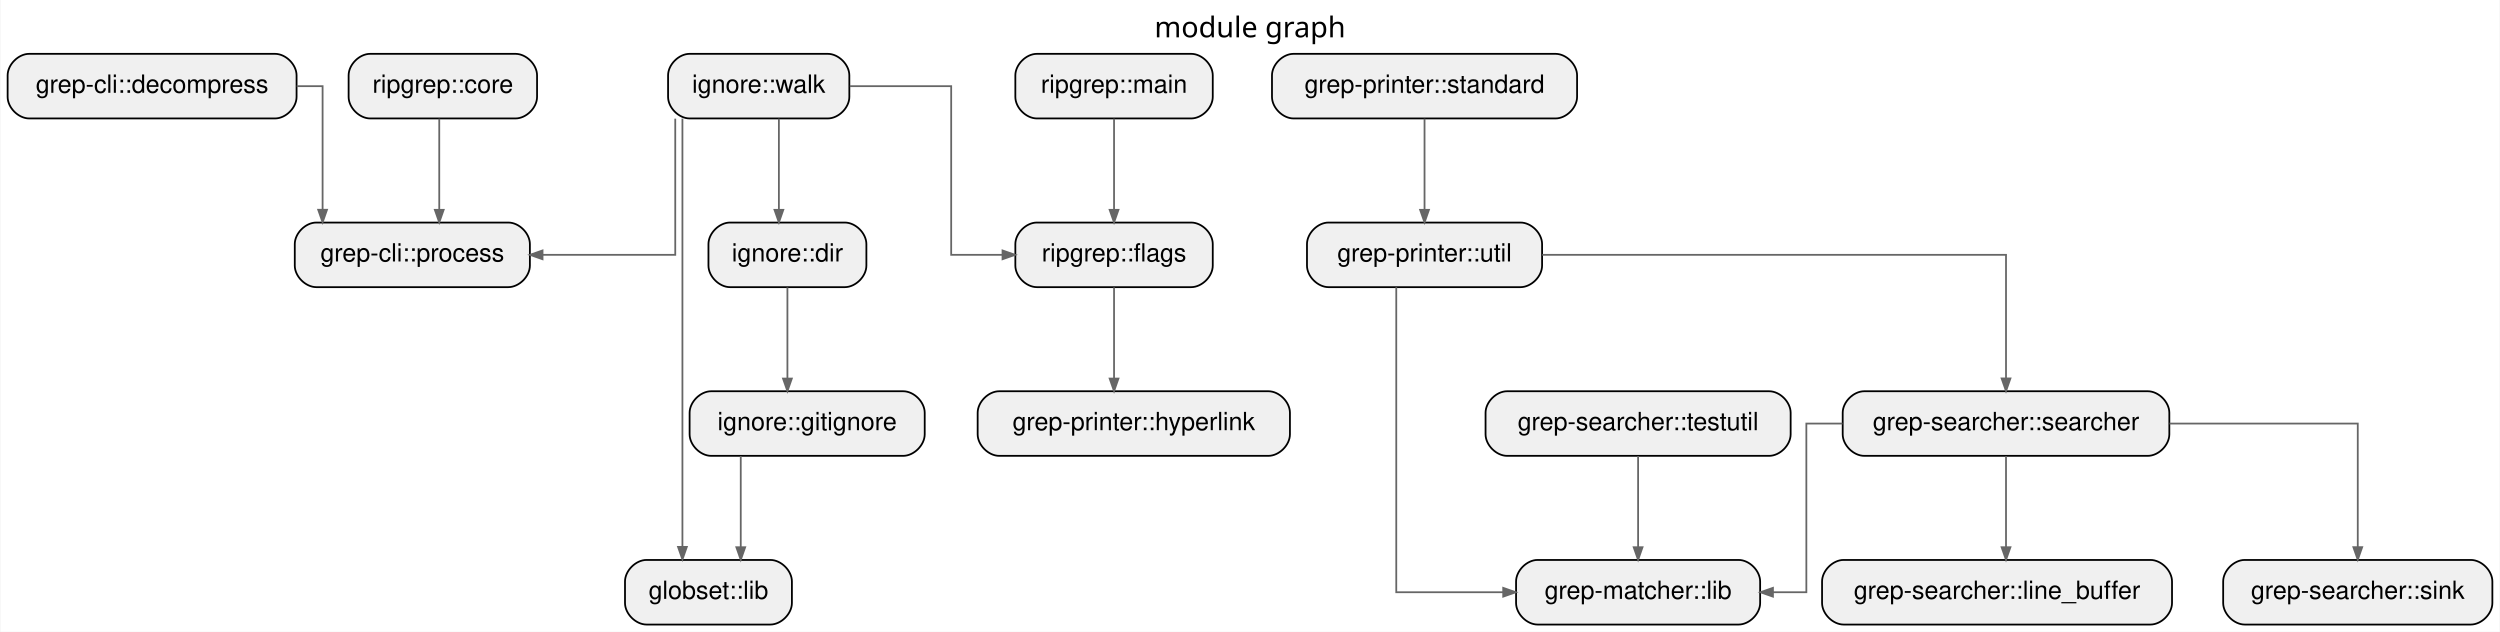
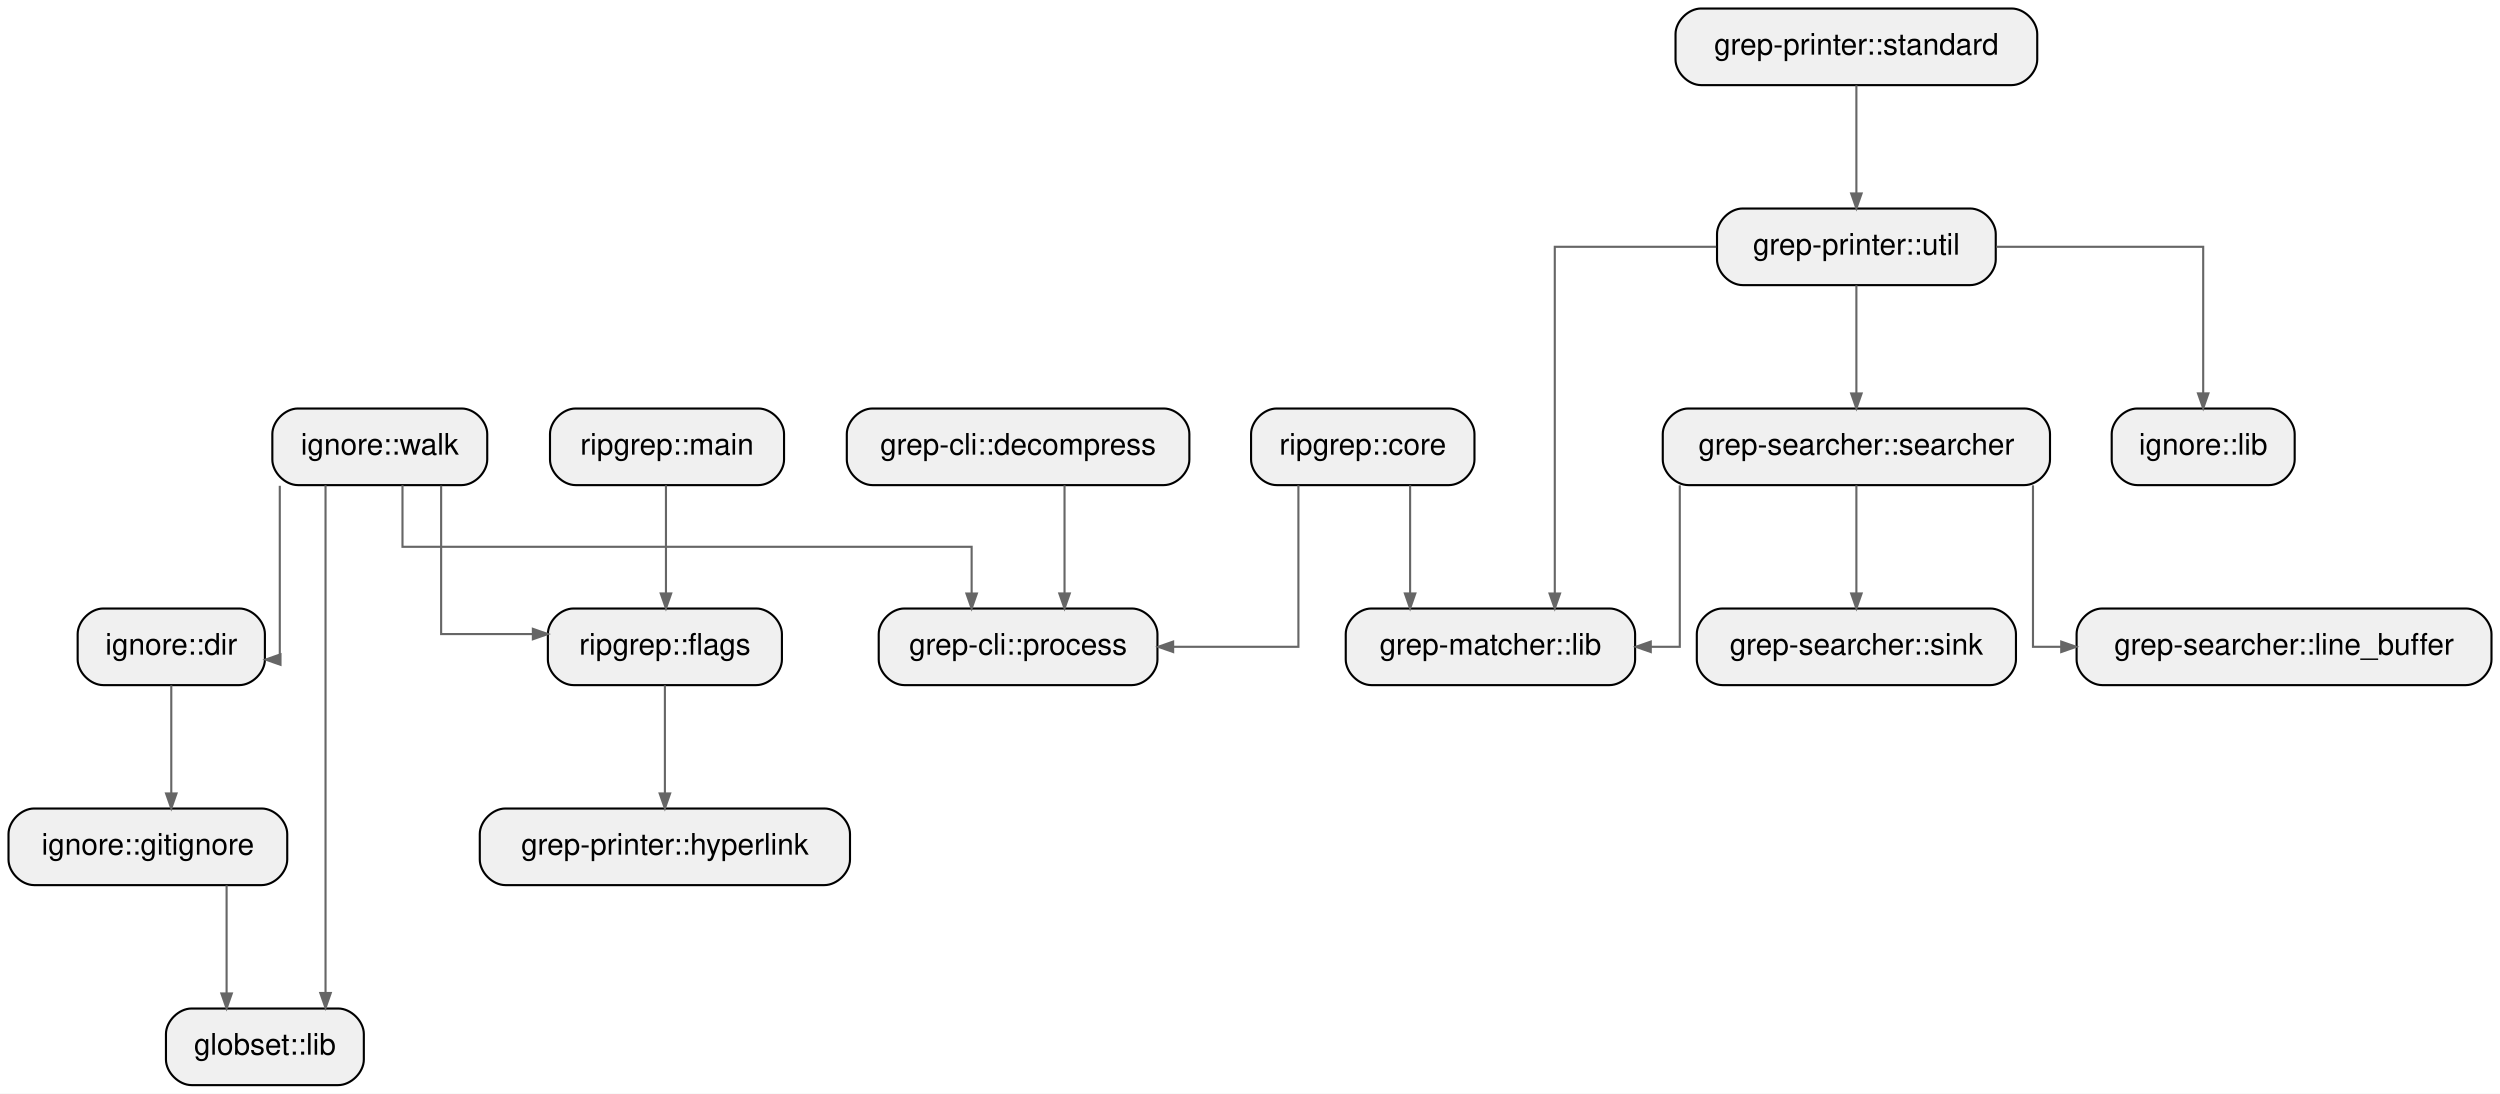
- <svg xmlns="http://www.w3.org/2000/svg" width="1393pt" height="352pt" viewBox="0.00 0.00 1392.50 352.00">
-   <g id="graph0" class="graph" transform="scale(1 1) rotate(0) translate(4 348)">
-     <polygon fill="white" stroke="transparent" points="-4,4 -4,-348 1388.5,-348 1388.5,4 -4,4" />
-     <text text-anchor="middle" x="692.25" y="-327.2" font-family="Helvetica Bold" font-size="16.00">module graph</text>
+ <svg xmlns="http://www.w3.org/2000/svg" width="1175pt" height="514pt" viewBox="0.00 0.00 1175.00 514.00">
+   <g id="graph0" class="graph" transform="scale(1 1) rotate(0) translate(4 510)">
+     <polygon fill="white" stroke="transparent" points="-4,4 -4,-510 1171,-510 1171,4 -4,4" />
    <g id="node1" class="node">
-       <path fill="#f0f0f0" stroke="black" d="M425,-36C425,-36 356,-36 356,-36 350,-36 344,-30 344,-24 344,-24 344,-12 344,-12 344,-6 350,0 356,0 356,0 425,0 425,0 431,0 437,-6 437,-12 437,-12 437,-24 437,-24 437,-30 431,-36 425,-36" />
-       <text text-anchor="middle" x="390.5" y="-14.3" font-family="Helvetica,sans-Serif" font-size="14.00">globset::lib</text>
+       <path fill="#f0f0f0" stroke="black" d="M155,-36C155,-36 86,-36 86,-36 80,-36 74,-30 74,-24 74,-24 74,-12 74,-12 74,-6 80,0 86,0 86,0 155,0 155,0 161,0 167,-6 167,-12 167,-12 167,-24 167,-24 167,-30 161,-36 155,-36" />
+       <text text-anchor="middle" x="120.5" y="-14.3" font-family="Helvetica,sans-Serif" font-size="14.00">globset::lib</text>
    </g>
    <g id="node2" class="node">
-       <path fill="#f0f0f0" stroke="black" d="M149,-318C149,-318 12,-318 12,-318 6,-318 0,-312 0,-306 0,-306 0,-294 0,-294 0,-288 6,-282 12,-282 12,-282 149,-282 149,-282 155,-282 161,-288 161,-294 161,-294 161,-306 161,-306 161,-312 155,-318 149,-318" />
-       <text text-anchor="middle" x="80.5" y="-296.3" font-family="Helvetica,sans-Serif" font-size="14.00">grep-cli::decompress</text>
+       <path fill="#f0f0f0" stroke="black" d="M543,-318C543,-318 406,-318 406,-318 400,-318 394,-312 394,-306 394,-306 394,-294 394,-294 394,-288 400,-282 406,-282 406,-282 543,-282 543,-282 549,-282 555,-288 555,-294 555,-294 555,-306 555,-306 555,-312 549,-318 543,-318" />
+       <text text-anchor="middle" x="474.5" y="-296.3" font-family="Helvetica,sans-Serif" font-size="14.00">grep-cli::decompress</text>
    </g>
    <g id="node3" class="node">
-       <path fill="#f0f0f0" stroke="black" d="M279,-224C279,-224 172,-224 172,-224 166,-224 160,-218 160,-212 160,-212 160,-200 160,-200 160,-194 166,-188 172,-188 172,-188 279,-188 279,-188 285,-188 291,-194 291,-200 291,-200 291,-212 291,-212 291,-218 285,-224 279,-224" />
-       <text text-anchor="middle" x="225.5" y="-202.3" font-family="Helvetica,sans-Serif" font-size="14.00">grep-cli::process</text>
+       <path fill="#f0f0f0" stroke="black" d="M528,-224C528,-224 421,-224 421,-224 415,-224 409,-218 409,-212 409,-212 409,-200 409,-200 409,-194 415,-188 421,-188 421,-188 528,-188 528,-188 534,-188 540,-194 540,-200 540,-200 540,-212 540,-212 540,-218 534,-224 528,-224" />
+       <text text-anchor="middle" x="474.5" y="-202.3" font-family="Helvetica,sans-Serif" font-size="14.00">grep-cli::process</text>
    </g>
    <g id="edge1" class="edge">
-       <path fill="none" stroke="#666666" d="M161.07,-300C169.75,-300 175.5,-300 175.5,-300 175.5,-300 175.5,-231.12 175.5,-231.12" />
-       <polygon fill="#666666" stroke="#666666" points="177.95,-231.12 175.5,-224.12 173.05,-231.12 177.95,-231.12" />
+       <path fill="none" stroke="#666666" d="M496.33,-281.88C496.33,-281.88 496.33,-231.07 496.33,-231.07" />
+       <polygon fill="#666666" stroke="#666666" points="498.78,-231.07 496.33,-224.07 493.88,-231.07 498.78,-231.07" />
    </g>
    <g id="node4" class="node">
-       <path fill="#f0f0f0" stroke="black" d="M964.5,-36C964.5,-36 852.5,-36 852.5,-36 846.5,-36 840.5,-30 840.5,-24 840.5,-24 840.5,-12 840.5,-12 840.5,-6 846.5,0 852.5,0 852.5,0 964.5,0 964.5,0 970.5,0 976.5,-6 976.5,-12 976.5,-12 976.5,-24 976.5,-24 976.5,-30 970.5,-36 964.5,-36" />
-       <text text-anchor="middle" x="908.5" y="-14.3" font-family="Helvetica,sans-Serif" font-size="14.00">grep-matcher::lib</text>
+       <path fill="#f0f0f0" stroke="black" d="M752.5,-224C752.5,-224 640.5,-224 640.5,-224 634.5,-224 628.5,-218 628.5,-212 628.5,-212 628.5,-200 628.5,-200 628.5,-194 634.5,-188 640.5,-188 640.5,-188 752.5,-188 752.5,-188 758.5,-188 764.5,-194 764.5,-200 764.5,-200 764.5,-212 764.5,-212 764.5,-218 758.5,-224 752.5,-224" />
+       <text text-anchor="middle" x="696.5" y="-202.3" font-family="Helvetica,sans-Serif" font-size="14.00">grep-matcher::lib</text>
    </g>
    <g id="node5" class="node">
-       <path fill="#f0f0f0" stroke="black" d="M702.5,-130C702.5,-130 552.5,-130 552.5,-130 546.5,-130 540.5,-124 540.5,-118 540.5,-118 540.5,-106 540.5,-106 540.5,-100 546.5,-94 552.5,-94 552.5,-94 702.5,-94 702.5,-94 708.5,-94 714.5,-100 714.5,-106 714.5,-106 714.5,-118 714.5,-118 714.5,-124 708.5,-130 702.5,-130" />
-       <text text-anchor="middle" x="627.5" y="-108.3" font-family="Helvetica,sans-Serif" font-size="14.00">grep-printer::hyperlink</text>
+       <path fill="#f0f0f0" stroke="black" d="M383.5,-130C383.5,-130 233.5,-130 233.5,-130 227.5,-130 221.5,-124 221.5,-118 221.5,-118 221.5,-106 221.5,-106 221.5,-100 227.5,-94 233.5,-94 233.5,-94 383.5,-94 383.5,-94 389.5,-94 395.5,-100 395.5,-106 395.5,-106 395.5,-118 395.5,-118 395.5,-124 389.5,-130 383.5,-130" />
+       <text text-anchor="middle" x="308.5" y="-108.3" font-family="Helvetica,sans-Serif" font-size="14.00">grep-printer::hyperlink</text>
    </g>
    <g id="node6" class="node">
-       <path fill="#f0f0f0" stroke="black" d="M862.5,-318C862.5,-318 716.5,-318 716.5,-318 710.5,-318 704.5,-312 704.5,-306 704.5,-306 704.5,-294 704.5,-294 704.5,-288 710.5,-282 716.5,-282 716.5,-282 862.5,-282 862.5,-282 868.5,-282 874.5,-288 874.5,-294 874.5,-294 874.5,-306 874.5,-306 874.5,-312 868.5,-318 862.5,-318" />
-       <text text-anchor="middle" x="789.5" y="-296.3" font-family="Helvetica,sans-Serif" font-size="14.00">grep-printer::standard</text>
+       <path fill="#f0f0f0" stroke="black" d="M941.5,-506C941.5,-506 795.5,-506 795.5,-506 789.5,-506 783.5,-500 783.5,-494 783.5,-494 783.5,-482 783.5,-482 783.5,-476 789.5,-470 795.5,-470 795.5,-470 941.5,-470 941.5,-470 947.5,-470 953.5,-476 953.5,-482 953.5,-482 953.5,-494 953.5,-494 953.5,-500 947.5,-506 941.5,-506" />
+       <text text-anchor="middle" x="868.5" y="-484.3" font-family="Helvetica,sans-Serif" font-size="14.00">grep-printer::standard</text>
    </g>
    <g id="node7" class="node">
-       <path fill="#f0f0f0" stroke="black" d="M843,-224C843,-224 736,-224 736,-224 730,-224 724,-218 724,-212 724,-212 724,-200 724,-200 724,-194 730,-188 736,-188 736,-188 843,-188 843,-188 849,-188 855,-194 855,-200 855,-200 855,-212 855,-212 855,-218 849,-224 843,-224" />
-       <text text-anchor="middle" x="789.5" y="-202.3" font-family="Helvetica,sans-Serif" font-size="14.00">grep-printer::util</text>
+       <path fill="#f0f0f0" stroke="black" d="M922,-412C922,-412 815,-412 815,-412 809,-412 803,-406 803,-400 803,-400 803,-388 803,-388 803,-382 809,-376 815,-376 815,-376 922,-376 922,-376 928,-376 934,-382 934,-388 934,-388 934,-400 934,-400 934,-406 928,-412 922,-412" />
+       <text text-anchor="middle" x="868.5" y="-390.3" font-family="Helvetica,sans-Serif" font-size="14.00">grep-printer::util</text>
    </g>
    <g id="edge2" class="edge">
-       <path fill="none" stroke="#666666" d="M789.5,-281.88C789.5,-281.88 789.5,-231.07 789.5,-231.07" />
-       <polygon fill="#666666" stroke="#666666" points="791.95,-231.07 789.5,-224.07 787.05,-231.07 791.95,-231.07" />
+       <path fill="none" stroke="#666666" d="M868.5,-469.88C868.5,-469.88 868.5,-419.07 868.5,-419.07" />
+       <polygon fill="#666666" stroke="#666666" points="870.95,-419.07 868.5,-412.07 866.05,-419.07 870.95,-419.07" />
    </g>
    <g id="edge3" class="edge">
-       <path fill="none" stroke="#666666" d="M773.75,-187.97C773.75,-140.92 773.75,-18 773.75,-18 773.75,-18 833.34,-18 833.34,-18" />
-       <polygon fill="#666666" stroke="#666666" points="833.34,-20.45 840.34,-18 833.34,-15.55 833.34,-20.45" />
+       <path fill="none" stroke="#666666" d="M802.6,-394C765.59,-394 726.75,-394 726.75,-394 726.75,-394 726.75,-231.03 726.75,-231.03" />
+       <polygon fill="#666666" stroke="#666666" points="729.2,-231.03 726.75,-224.03 724.3,-231.03 729.2,-231.03" />
    </g>
    <g id="node9" class="node">
-       <path fill="#f0f0f0" stroke="black" d="M1192.5,-130C1192.5,-130 1034.5,-130 1034.5,-130 1028.5,-130 1022.5,-124 1022.5,-118 1022.5,-118 1022.5,-106 1022.5,-106 1022.5,-100 1028.5,-94 1034.5,-94 1034.5,-94 1192.5,-94 1192.5,-94 1198.5,-94 1204.5,-100 1204.5,-106 1204.5,-106 1204.5,-118 1204.5,-118 1204.5,-124 1198.5,-130 1192.5,-130" />
-       <text text-anchor="middle" x="1113.5" y="-108.3" font-family="Helvetica,sans-Serif" font-size="14.00">grep-searcher::searcher</text>
+       <path fill="#f0f0f0" stroke="black" d="M947.5,-318C947.5,-318 789.5,-318 789.5,-318 783.5,-318 777.5,-312 777.5,-306 777.5,-306 777.5,-294 777.5,-294 777.5,-288 783.5,-282 789.5,-282 789.5,-282 947.5,-282 947.5,-282 953.5,-282 959.5,-288 959.5,-294 959.5,-294 959.5,-306 959.5,-306 959.5,-312 953.5,-318 947.5,-318" />
+       <text text-anchor="middle" x="868.5" y="-296.3" font-family="Helvetica,sans-Serif" font-size="14.00">grep-searcher::searcher</text>
    </g>
    <g id="edge4" class="edge">
-       <path fill="none" stroke="#666666" d="M855.07,-206C949.74,-206 1113.5,-206 1113.5,-206 1113.5,-206 1113.5,-137.12 1113.5,-137.12" />
-       <polygon fill="#666666" stroke="#666666" points="1115.95,-137.12 1113.5,-130.12 1111.05,-137.12 1115.95,-137.12" />
+       <path fill="none" stroke="#666666" d="M868.5,-375.88C868.5,-375.88 868.5,-325.07 868.5,-325.07" />
+       <polygon fill="#666666" stroke="#666666" points="870.95,-325.07 868.5,-318.07 866.05,-325.07 870.95,-325.07" />
+     </g>
+     <g id="node13" class="node">
+       <path fill="#f0f0f0" stroke="black" d="M1062.5,-318C1062.5,-318 1000.5,-318 1000.5,-318 994.5,-318 988.5,-312 988.5,-306 988.5,-306 988.5,-294 988.5,-294 988.5,-288 994.5,-282 1000.5,-282 1000.5,-282 1062.5,-282 1062.5,-282 1068.5,-282 1074.5,-288 1074.5,-294 1074.5,-294 1074.5,-306 1074.5,-306 1074.5,-312 1068.5,-318 1062.5,-318" />
+       <text text-anchor="middle" x="1031.5" y="-296.3" font-family="Helvetica,sans-Serif" font-size="14.00">ignore::lib</text>
+     </g>
+     <g id="edge5" class="edge">
+       <path fill="none" stroke="#666666" d="M934.33,-394C979.57,-394 1031.5,-394 1031.5,-394 1031.5,-394 1031.5,-325.12 1031.5,-325.12" />
+       <polygon fill="#666666" stroke="#666666" points="1033.95,-325.12 1031.5,-318.12 1029.05,-325.12 1033.95,-325.12" />
    </g>
    <g id="node8" class="node">
-       <path fill="#f0f0f0" stroke="black" d="M1194,-36C1194,-36 1023,-36 1023,-36 1017,-36 1011,-30 1011,-24 1011,-24 1011,-12 1011,-12 1011,-6 1017,0 1023,0 1023,0 1194,0 1194,0 1200,0 1206,-6 1206,-12 1206,-12 1206,-24 1206,-24 1206,-30 1200,-36 1194,-36" />
-       <text text-anchor="middle" x="1108.5" y="-14.3" font-family="Helvetica,sans-Serif" font-size="14.00">grep-searcher::line_buffer</text>
-     </g>
-     <g id="edge5" class="edge">
-       <path fill="none" stroke="#666666" d="M1022.4,-112C1010.45,-112 1002.25,-112 1002.25,-112 1002.25,-112 1002.25,-18 1002.25,-18 1002.25,-18 983.63,-18 983.63,-18" />
-       <polygon fill="#666666" stroke="#666666" points="983.63,-15.55 976.63,-18 983.63,-20.45 983.63,-15.55" />
+       <path fill="#f0f0f0" stroke="black" d="M1155,-224C1155,-224 984,-224 984,-224 978,-224 972,-218 972,-212 972,-212 972,-200 972,-200 972,-194 978,-188 984,-188 984,-188 1155,-188 1155,-188 1161,-188 1167,-194 1167,-200 1167,-200 1167,-212 1167,-212 1167,-218 1161,-224 1155,-224" />
+       <text text-anchor="middle" x="1069.5" y="-202.3" font-family="Helvetica,sans-Serif" font-size="14.00">grep-searcher::line_buffer</text>
    </g>
    <g id="edge6" class="edge">
-       <path fill="none" stroke="#666666" d="M1113.5,-93.88C1113.5,-93.88 1113.5,-43.07 1113.5,-43.07" />
-       <polygon fill="#666666" stroke="#666666" points="1115.95,-43.07 1113.5,-36.07 1111.05,-43.07 1115.95,-43.07" />
+       <path fill="none" stroke="#666666" d="M785.5,-281.88C785.5,-254.56 785.5,-206 785.5,-206 785.5,-206 771.86,-206 771.86,-206" />
+       <polygon fill="#666666" stroke="#666666" points="771.86,-203.55 764.86,-206 771.86,-208.45 771.86,-203.55" />
+     </g>
+     <g id="edge7" class="edge">
+       <path fill="none" stroke="#666666" d="M951.5,-281.88C951.5,-254.56 951.5,-206 951.5,-206 951.5,-206 964.78,-206 964.78,-206" />
+       <polygon fill="#666666" stroke="#666666" points="964.78,-208.45 971.78,-206 964.78,-203.55 964.78,-208.45" />
    </g>
    <g id="node10" class="node">
-       <path fill="#f0f0f0" stroke="black" d="M1372.5,-36C1372.5,-36 1246.5,-36 1246.5,-36 1240.5,-36 1234.5,-30 1234.5,-24 1234.5,-24 1234.5,-12 1234.5,-12 1234.5,-6 1240.5,0 1246.5,0 1246.5,0 1372.5,0 1372.5,0 1378.5,0 1384.5,-6 1384.5,-12 1384.5,-12 1384.5,-24 1384.5,-24 1384.5,-30 1378.5,-36 1372.5,-36" />
-       <text text-anchor="middle" x="1309.5" y="-14.3" font-family="Helvetica,sans-Serif" font-size="14.00">grep-searcher::sink</text>
+       <path fill="#f0f0f0" stroke="black" d="M931.5,-224C931.5,-224 805.5,-224 805.5,-224 799.5,-224 793.5,-218 793.5,-212 793.5,-212 793.5,-200 793.5,-200 793.5,-194 799.5,-188 805.5,-188 805.5,-188 931.5,-188 931.5,-188 937.5,-188 943.5,-194 943.5,-200 943.5,-200 943.5,-212 943.5,-212 943.5,-218 937.5,-224 931.5,-224" />
+       <text text-anchor="middle" x="868.5" y="-202.3" font-family="Helvetica,sans-Serif" font-size="14.00">grep-searcher::sink</text>
    </g>
-     <g id="edge7" class="edge">
-       <path fill="none" stroke="#666666" d="M1204.61,-112C1255.8,-112 1309.5,-112 1309.5,-112 1309.5,-112 1309.5,-43.12 1309.5,-43.12" />
-       <polygon fill="#666666" stroke="#666666" points="1311.95,-43.12 1309.5,-36.12 1307.05,-43.12 1311.95,-43.12" />
+     <g id="edge8" class="edge">
+       <path fill="none" stroke="#666666" d="M868.5,-281.88C868.5,-281.88 868.5,-231.07 868.5,-231.07" />
+       <polygon fill="#666666" stroke="#666666" points="870.95,-231.07 868.5,-224.07 866.05,-231.07 870.95,-231.07" />
    </g>
    <g id="node11" class="node">
-       <path fill="#f0f0f0" stroke="black" d="M981.5,-130C981.5,-130 835.5,-130 835.5,-130 829.5,-130 823.5,-124 823.5,-118 823.5,-118 823.5,-106 823.5,-106 823.5,-100 829.5,-94 835.5,-94 835.5,-94 981.5,-94 981.5,-94 987.5,-94 993.5,-100 993.5,-106 993.5,-106 993.5,-118 993.5,-118 993.5,-124 987.5,-130 981.5,-130" />
-       <text text-anchor="middle" x="908.5" y="-108.3" font-family="Helvetica,sans-Serif" font-size="14.00">grep-searcher::testutil</text>
-     </g>
-     <g id="edge8" class="edge">
-       <path fill="none" stroke="#666666" d="M908.5,-93.88C908.5,-93.88 908.5,-43.07 908.5,-43.07" />
-       <polygon fill="#666666" stroke="#666666" points="910.95,-43.07 908.5,-36.07 906.05,-43.07 910.95,-43.07" />
+       <path fill="#f0f0f0" stroke="black" d="M108.5,-224C108.5,-224 44.5,-224 44.5,-224 38.5,-224 32.5,-218 32.5,-212 32.5,-212 32.5,-200 32.5,-200 32.5,-194 38.5,-188 44.5,-188 44.5,-188 108.5,-188 108.5,-188 114.5,-188 120.5,-194 120.5,-200 120.5,-200 120.5,-212 120.5,-212 120.5,-218 114.5,-224 108.5,-224" />
+       <text text-anchor="middle" x="76.5" y="-202.3" font-family="Helvetica,sans-Serif" font-size="14.00">ignore::dir</text>
    </g>
    <g id="node12" class="node">
-       <path fill="#f0f0f0" stroke="black" d="M466.5,-224C466.5,-224 402.5,-224 402.5,-224 396.5,-224 390.5,-218 390.5,-212 390.5,-212 390.5,-200 390.5,-200 390.5,-194 396.5,-188 402.5,-188 402.5,-188 466.5,-188 466.5,-188 472.5,-188 478.5,-194 478.5,-200 478.5,-200 478.5,-212 478.5,-212 478.5,-218 472.5,-224 466.5,-224" />
-       <text text-anchor="middle" x="434.5" y="-202.3" font-family="Helvetica,sans-Serif" font-size="14.00">ignore::dir</text>
-     </g>
-     <g id="node13" class="node">
-       <path fill="#f0f0f0" stroke="black" d="M499,-130C499,-130 392,-130 392,-130 386,-130 380,-124 380,-118 380,-118 380,-106 380,-106 380,-100 386,-94 392,-94 392,-94 499,-94 499,-94 505,-94 511,-100 511,-106 511,-106 511,-118 511,-118 511,-124 505,-130 499,-130" />
-       <text text-anchor="middle" x="445.5" y="-108.3" font-family="Helvetica,sans-Serif" font-size="14.00">ignore::gitignore</text>
+       <path fill="#f0f0f0" stroke="black" d="M119,-130C119,-130 12,-130 12,-130 6,-130 0,-124 0,-118 0,-118 0,-106 0,-106 0,-100 6,-94 12,-94 12,-94 119,-94 119,-94 125,-94 131,-100 131,-106 131,-106 131,-118 131,-118 131,-124 125,-130 119,-130" />
+       <text text-anchor="middle" x="65.5" y="-108.3" font-family="Helvetica,sans-Serif" font-size="14.00">ignore::gitignore</text>
    </g>
    <g id="edge9" class="edge">
-       <path fill="none" stroke="#666666" d="M434.5,-187.88C434.5,-187.88 434.5,-137.07 434.5,-137.07" />
-       <polygon fill="#666666" stroke="#666666" points="436.95,-137.07 434.5,-130.07 432.05,-137.07 436.95,-137.07" />
+       <path fill="none" stroke="#666666" d="M76.5,-187.88C76.5,-187.88 76.5,-137.07 76.5,-137.07" />
+       <polygon fill="#666666" stroke="#666666" points="78.95,-137.07 76.5,-130.07 74.05,-137.07 78.95,-137.07" />
    </g>
    <g id="edge10" class="edge">
-       <path fill="none" stroke="#666666" d="M408.5,-93.88C408.5,-93.88 408.5,-43.07 408.5,-43.07" />
-       <polygon fill="#666666" stroke="#666666" points="410.95,-43.07 408.5,-36.07 406.05,-43.07 410.95,-43.07" />
+       <path fill="none" stroke="#666666" d="M102.5,-93.88C102.5,-93.88 102.5,-43.07 102.5,-43.07" />
+       <polygon fill="#666666" stroke="#666666" points="104.95,-43.07 102.5,-36.07 100.05,-43.07 104.95,-43.07" />
    </g>
    <g id="node14" class="node">
-       <path fill="#f0f0f0" stroke="black" d="M457,-318C457,-318 380,-318 380,-318 374,-318 368,-312 368,-306 368,-306 368,-294 368,-294 368,-288 374,-282 380,-282 380,-282 457,-282 457,-282 463,-282 469,-288 469,-294 469,-294 469,-306 469,-306 469,-312 463,-318 457,-318" />
-       <text text-anchor="middle" x="418.5" y="-296.3" font-family="Helvetica,sans-Serif" font-size="14.00">ignore::walk</text>
+       <path fill="#f0f0f0" stroke="black" d="M213,-318C213,-318 136,-318 136,-318 130,-318 124,-312 124,-306 124,-306 124,-294 124,-294 124,-288 130,-282 136,-282 136,-282 213,-282 213,-282 219,-282 225,-288 225,-294 225,-294 225,-306 225,-306 225,-312 219,-318 213,-318" />
+       <text text-anchor="middle" x="174.5" y="-296.3" font-family="Helvetica,sans-Serif" font-size="14.00">ignore::walk</text>
    </g>
    <g id="edge11" class="edge">
-       <path fill="none" stroke="#666666" d="M376,-281.93C376,-281.93 376,-43.28 376,-43.28" />
-       <polygon fill="#666666" stroke="#666666" points="378.45,-43.28 376,-36.28 373.55,-43.28 378.45,-43.28" />
+       <path fill="none" stroke="#666666" d="M149,-281.93C149,-281.93 149,-43.28 149,-43.28" />
+       <polygon fill="#666666" stroke="#666666" points="151.45,-43.28 149,-36.28 146.55,-43.28 151.45,-43.28" />
    </g>
    <g id="edge12" class="edge">
-       <path fill="none" stroke="#666666" d="M372,-281.88C372,-254.56 372,-206 372,-206 372,-206 298.04,-206 298.04,-206" />
-       <polygon fill="#666666" stroke="#666666" points="298.04,-203.55 291.04,-206 298.04,-208.45 298.04,-203.55" />
+       <path fill="none" stroke="#666666" d="M185.17,-281.96C185.17,-268.71 185.17,-253 185.17,-253 185.17,-253 452.67,-253 452.67,-253 452.67,-253 452.67,-231.04 452.67,-231.04" />
+       <polygon fill="#666666" stroke="#666666" points="455.12,-231.04 452.67,-224.04 450.22,-231.04 455.12,-231.04" />
    </g>
    <g id="edge13" class="edge">
-       <path fill="none" stroke="#666666" d="M429.75,-281.88C429.75,-281.88 429.75,-231.07 429.75,-231.07" />
-       <polygon fill="#666666" stroke="#666666" points="432.2,-231.07 429.75,-224.07 427.3,-231.07 432.2,-231.07" />
+       <path fill="none" stroke="#666666" d="M127.5,-281.66C127.5,-252.79 127.5,-200 127.5,-200 127.5,-200 126.83,-200 126.83,-200" />
+       <polygon fill="#666666" stroke="#666666" points="127.83,-197.55 120.83,-200 127.83,-202.45 127.83,-197.55" />
    </g>
    <g id="node16" class="node">
-       <path fill="#f0f0f0" stroke="black" d="M659.5,-224C659.5,-224 573.5,-224 573.5,-224 567.5,-224 561.5,-218 561.5,-212 561.5,-212 561.5,-200 561.5,-200 561.5,-194 567.5,-188 573.5,-188 573.5,-188 659.5,-188 659.5,-188 665.5,-188 671.5,-194 671.5,-200 671.5,-200 671.5,-212 671.5,-212 671.5,-218 665.5,-224 659.5,-224" />
-       <text text-anchor="middle" x="616.5" y="-202.3" font-family="Helvetica,sans-Serif" font-size="14.00">ripgrep::flags</text>
+       <path fill="#f0f0f0" stroke="black" d="M351.5,-224C351.5,-224 265.5,-224 265.5,-224 259.5,-224 253.5,-218 253.5,-212 253.5,-212 253.5,-200 253.5,-200 253.5,-194 259.5,-188 265.5,-188 265.5,-188 351.5,-188 351.5,-188 357.5,-188 363.5,-194 363.5,-200 363.5,-200 363.5,-212 363.5,-212 363.5,-218 357.5,-224 351.5,-224" />
+       <text text-anchor="middle" x="308.5" y="-202.3" font-family="Helvetica,sans-Serif" font-size="14.00">ripgrep::flags</text>
    </g>
    <g id="edge14" class="edge">
-       <path fill="none" stroke="#666666" d="M469.3,-300C497.02,-300 525.75,-300 525.75,-300 525.75,-300 525.75,-206 525.75,-206 525.75,-206 554.36,-206 554.36,-206" />
-       <polygon fill="#666666" stroke="#666666" points="554.36,-208.45 561.36,-206 554.36,-203.55 554.36,-208.45" />
+       <path fill="none" stroke="#666666" d="M203.33,-281.77C203.33,-255.99 203.33,-212 203.33,-212 203.33,-212 246.45,-212 246.45,-212" />
+       <polygon fill="#666666" stroke="#666666" points="246.45,-214.45 253.45,-212 246.45,-209.55 246.45,-214.45" />
    </g>
    <g id="node15" class="node">
-       <path fill="#f0f0f0" stroke="black" d="M283,-318C283,-318 202,-318 202,-318 196,-318 190,-312 190,-306 190,-306 190,-294 190,-294 190,-288 196,-282 202,-282 202,-282 283,-282 283,-282 289,-282 295,-288 295,-294 295,-294 295,-306 295,-306 295,-312 289,-318 283,-318" />
-       <text text-anchor="middle" x="242.5" y="-296.3" font-family="Helvetica,sans-Serif" font-size="14.00">ripgrep::core</text>
+       <path fill="#f0f0f0" stroke="black" d="M677,-318C677,-318 596,-318 596,-318 590,-318 584,-312 584,-306 584,-306 584,-294 584,-294 584,-288 590,-282 596,-282 596,-282 677,-282 677,-282 683,-282 689,-288 689,-294 689,-294 689,-306 689,-306 689,-312 683,-318 677,-318" />
+       <text text-anchor="middle" x="636.5" y="-296.3" font-family="Helvetica,sans-Serif" font-size="14.00">ripgrep::core</text>
    </g>
    <g id="edge15" class="edge">
-       <path fill="none" stroke="#666666" d="M240.5,-281.88C240.5,-281.88 240.5,-231.07 240.5,-231.07" />
-       <polygon fill="#666666" stroke="#666666" points="242.95,-231.07 240.5,-224.07 238.05,-231.07 242.95,-231.07" />
+       <path fill="none" stroke="#666666" d="M606.25,-281.88C606.25,-254.56 606.25,-206 606.25,-206 606.25,-206 547.38,-206 547.38,-206" />
+       <polygon fill="#666666" stroke="#666666" points="547.38,-203.55 540.38,-206 547.37,-208.45 547.38,-203.55" />
    </g>
    <g id="edge16" class="edge">
-       <path fill="none" stroke="#666666" d="M616.5,-187.88C616.5,-187.88 616.5,-137.07 616.5,-137.07" />
-       <polygon fill="#666666" stroke="#666666" points="618.95,-137.07 616.5,-130.07 614.05,-137.07 618.95,-137.07" />
+       <path fill="none" stroke="#666666" d="M658.75,-281.88C658.75,-281.88 658.75,-231.07 658.75,-231.07" />
+       <polygon fill="#666666" stroke="#666666" points="661.2,-231.07 658.75,-224.07 656.3,-231.07 661.2,-231.07" />
+     </g>
+     <g id="edge17" class="edge">
+       <path fill="none" stroke="#666666" d="M308.5,-187.88C308.5,-187.88 308.5,-137.07 308.5,-137.07" />
+       <polygon fill="#666666" stroke="#666666" points="310.95,-137.07 308.5,-130.07 306.05,-137.07 310.95,-137.07" />
    </g>
    <g id="node17" class="node">
-       <path fill="#f0f0f0" stroke="black" d="M659.5,-318C659.5,-318 573.5,-318 573.5,-318 567.5,-318 561.5,-312 561.5,-306 561.5,-306 561.5,-294 561.5,-294 561.5,-288 567.5,-282 573.5,-282 573.5,-282 659.5,-282 659.5,-282 665.5,-282 671.5,-288 671.5,-294 671.5,-294 671.5,-306 671.5,-306 671.5,-312 665.5,-318 659.5,-318" />
-       <text text-anchor="middle" x="616.5" y="-296.3" font-family="Helvetica,sans-Serif" font-size="14.00">ripgrep::main</text>
+       <path fill="#f0f0f0" stroke="black" d="M352.5,-318C352.5,-318 266.5,-318 266.5,-318 260.5,-318 254.5,-312 254.5,-306 254.5,-306 254.5,-294 254.5,-294 254.5,-288 260.5,-282 266.5,-282 266.5,-282 352.5,-282 352.5,-282 358.5,-282 364.5,-288 364.5,-294 364.5,-294 364.5,-306 364.5,-306 364.5,-312 358.5,-318 352.5,-318" />
+       <text text-anchor="middle" x="309.5" y="-296.3" font-family="Helvetica,sans-Serif" font-size="14.00">ripgrep::main</text>
    </g>
-     <g id="edge17" class="edge">
-       <path fill="none" stroke="#666666" d="M616.5,-281.88C616.5,-281.88 616.5,-231.07 616.5,-231.07" />
-       <polygon fill="#666666" stroke="#666666" points="618.95,-231.07 616.5,-224.07 614.05,-231.07 618.95,-231.07" />
+     <g id="edge18" class="edge">
+       <path fill="none" stroke="#666666" d="M309,-281.88C309,-281.88 309,-231.07 309,-231.07" />
+       <polygon fill="#666666" stroke="#666666" points="311.45,-231.07 309,-224.07 306.55,-231.07 311.45,-231.07" />
    </g>
  </g>
</svg>
